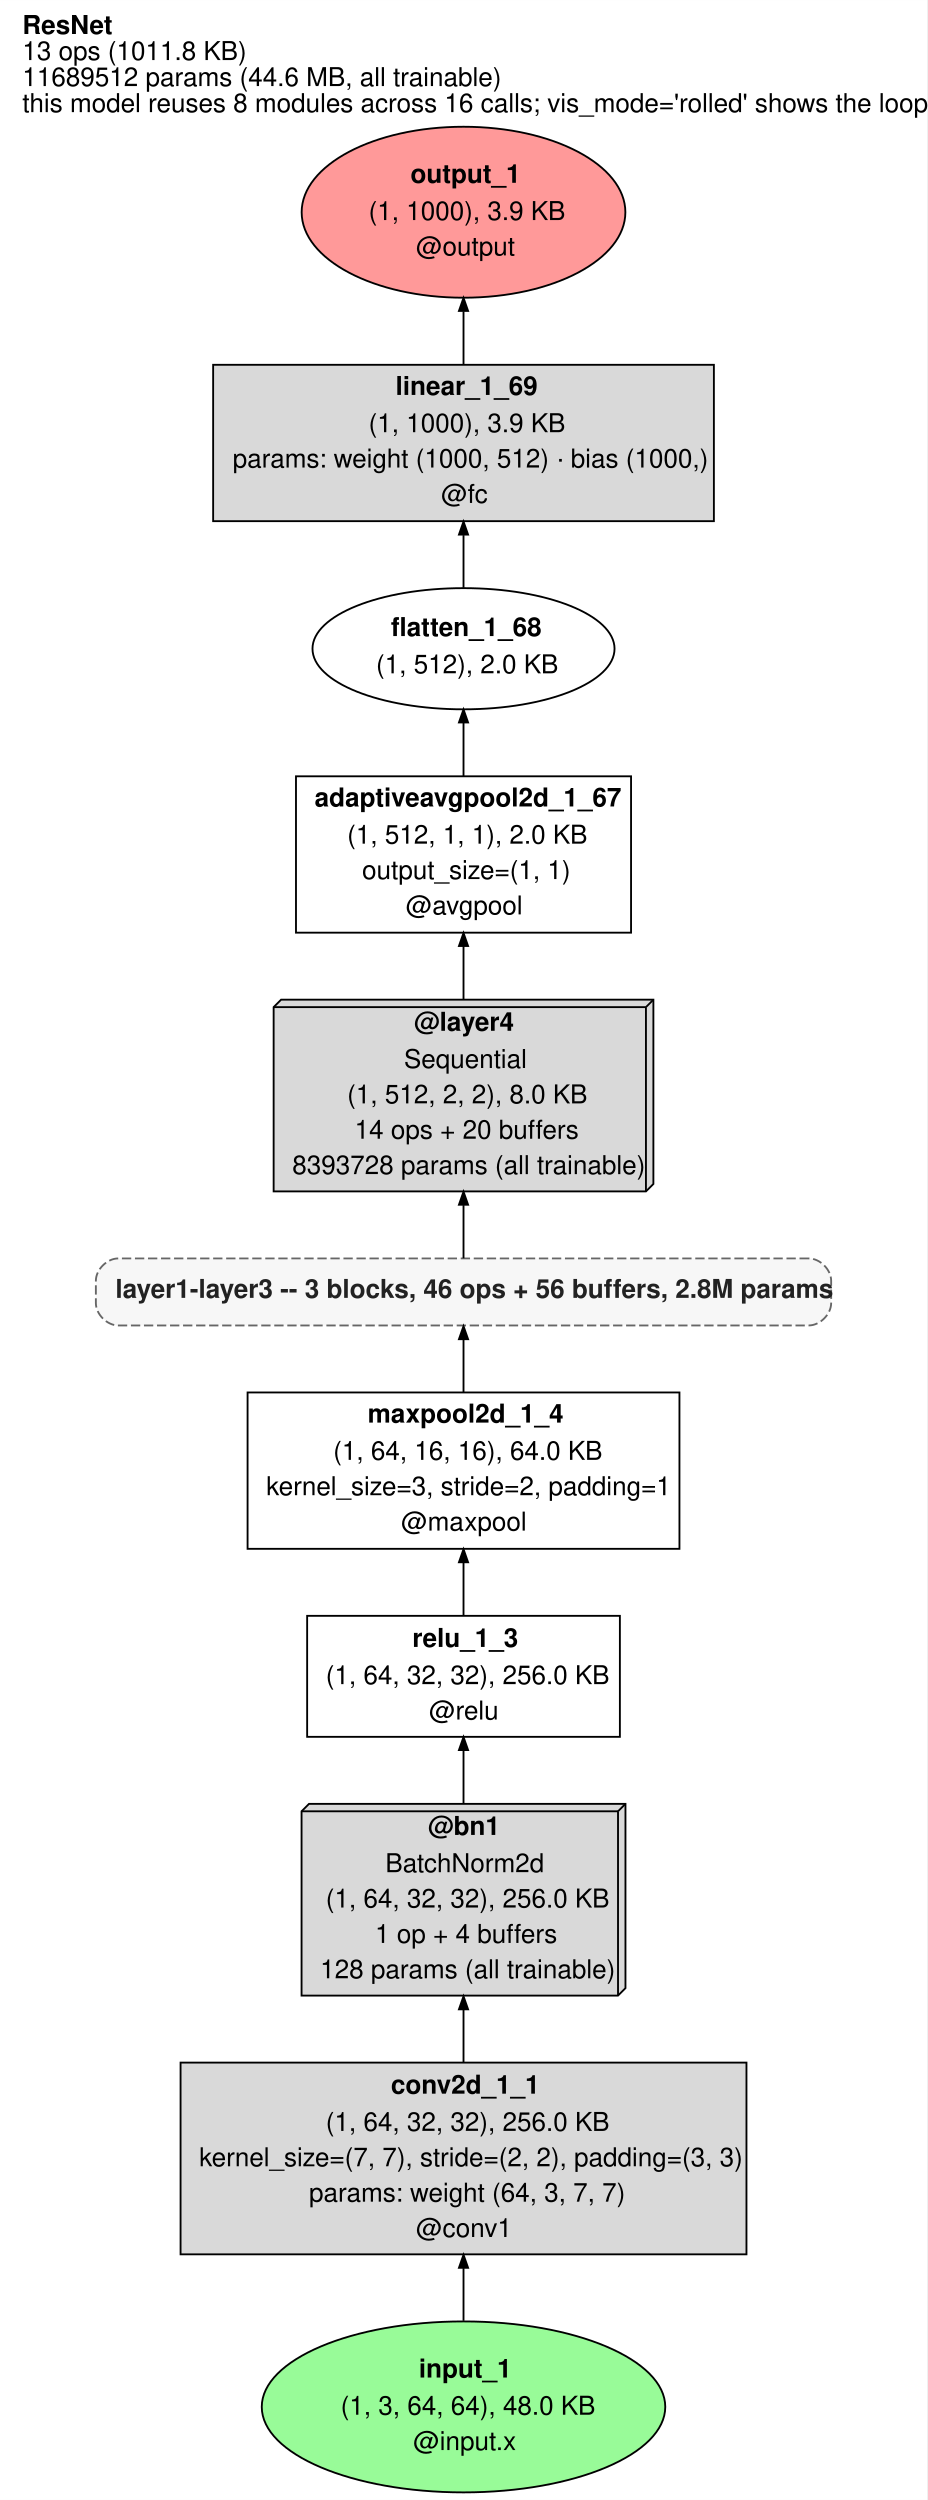
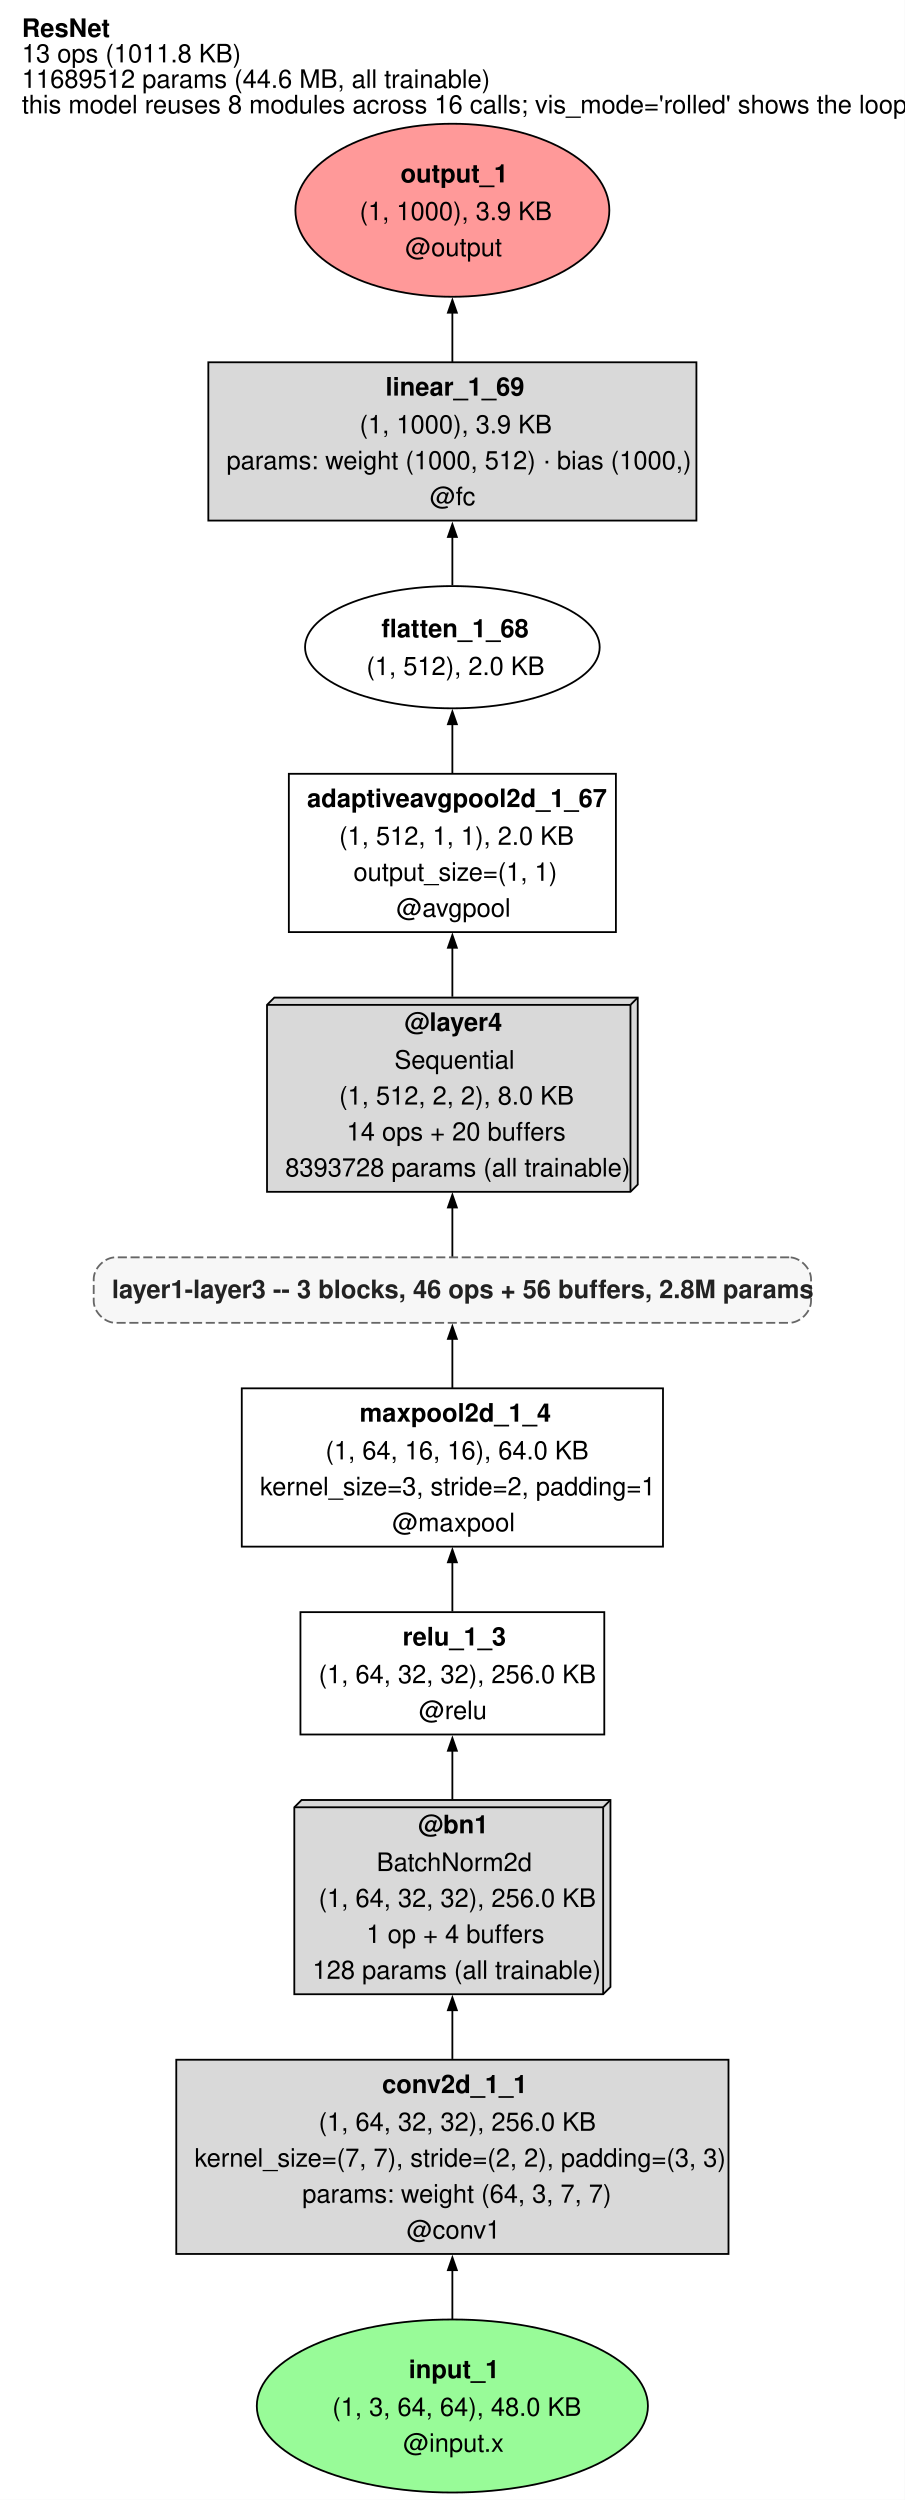
- <svg xmlns="http://www.w3.org/2000/svg" width="498pt" height="1343pt" viewBox="0.00 0.00 498.00 1342.90">
-   <g id="graph0" class="graph" transform="scale(1 1) rotate(0) translate(4 1338.9)">
-     <polygon fill="white" stroke="transparent" points="-4,4 -4,-1338.9 494,-1338.9 494,4 -4,4" />
-     <text text-anchor="start" x="8" y="-1320.7" font-family="Helvetica,sans-Serif" font-weight="bold" font-size="14.00">ResNet</text>
-     <text text-anchor="start" x="8" y="-1306.7" font-family="Helvetica,sans-Serif" font-size="14.00">13 ops (1011.8 KB)</text>
-     <text text-anchor="start" x="8" y="-1292.7" font-family="Helvetica,sans-Serif" font-size="14.00">11689512 params (44.6 MB, all trainable)</text>
-     <text text-anchor="start" x="8" y="-1278.7" font-family="Helvetica,sans-Serif" font-size="14.00">this model reuses 8 modules across 16 calls; vis_mode='rolled' shows the loop</text>
+ <svg xmlns="http://www.w3.org/2000/svg" width="497pt" height="1374pt" viewBox="0.00 0.00 497.00 1374.00">
+   <g id="graph0" class="graph" transform="scale(1 1) rotate(0) translate(4 1369.89)">
+     <polygon fill="white" stroke="none" points="-4,4 -4,-1369.89 493.25,-1369.89 493.25,4 -4,4" />
+     <text xml:space="preserve" text-anchor="start" x="8" y="-1349.59" font-family="Helvetica,sans-Serif" font-weight="bold" font-size="14.00">ResNet</text>
+     <text xml:space="preserve" text-anchor="start" x="8" y="-1335.59" font-family="Helvetica,sans-Serif" font-size="14.00">13 ops (1011.8 KB)</text>
+     <text xml:space="preserve" text-anchor="start" x="8" y="-1321.59" font-family="Helvetica,sans-Serif" font-size="14.00">11689512 params (44.6 MB, all trainable)</text>
+     <text xml:space="preserve" text-anchor="start" x="8" y="-1307.59" font-family="Helvetica,sans-Serif" font-size="14.00">this model reuses 8 modules across 16 calls; vis_mode='rolled' shows the loop</text>
    <g id="node1" class="node">
-       <ellipse fill="#98fb98" stroke="black" cx="245" cy="-45.96" rx="108.38" ry="45.92" />
-       <text text-anchor="start" x="221" y="-61.76" font-family="Helvetica,sans-Serif" font-weight="bold" font-size="14.00">input_1</text>
-       <text text-anchor="start" x="179" y="-41.76" font-family="Helvetica,sans-Serif" font-size="14.00">(1, 3, 64, 64), 48.0 KB</text>
-       <text text-anchor="start" x="218" y="-22.76" font-family="Helvetica,sans-Serif" font-size="14.00">@input.x</text>
+       <ellipse fill="#98fb98" stroke="black" cx="244.62" cy="-47.55" rx="107.48" ry="47.55" />
+       <text xml:space="preserve" text-anchor="start" x="220.62" y="-62.88" font-family="Helvetica,sans-Serif" font-weight="bold" font-size="14.00">input_1</text>
+       <text xml:space="preserve" text-anchor="start" x="178.62" y="-42.13" font-family="Helvetica,sans-Serif" font-size="14.00">(1, 3, 64, 64), 48.0 KB</text>
+       <text xml:space="preserve" text-anchor="start" x="217.62" y="-22.38" font-family="Helvetica,sans-Serif" font-size="14.00">@input.x</text>
    </g>
    <g id="node2" class="node">
-       <polygon fill="#d9d9d9" stroke="black" points="397,-230.92 93,-230.92 93,-127.92 397,-127.92 397,-230.92" />
-       <text text-anchor="start" x="206" y="-214.22" font-family="Helvetica,sans-Serif" font-weight="bold" font-size="14.00">conv2d_1_1</text>
-       <text text-anchor="start" x="171" y="-194.22" font-family="Helvetica,sans-Serif" font-size="14.00">(1, 64, 32, 32), 256.0 KB</text>
-       <text text-anchor="start" x="103" y="-175.22" font-family="Helvetica,sans-Serif" font-size="14.00">kernel_size=(7, 7), stride=(2, 2), padding=(3, 3)</text>
-       <text text-anchor="start" x="162" y="-156.22" font-family="Helvetica,sans-Serif" font-size="14.00">params: weight (64, 3, 7, 7)</text>
-       <text text-anchor="start" x="219.5" y="-137.22" font-family="Helvetica,sans-Serif" font-size="14.00">@conv1</text>
+       <polygon fill="#d9d9d9" stroke="black" points="396.38,-237.86 92.88,-237.86 92.88,-131.11 396.38,-131.11 396.38,-237.86" />
+       <text xml:space="preserve" text-anchor="start" x="206" y="-219.56" font-family="Helvetica,sans-Serif" font-weight="bold" font-size="14.00">conv2d_1_1</text>
+       <text xml:space="preserve" text-anchor="start" x="171.12" y="-198.81" font-family="Helvetica,sans-Serif" font-size="14.00">(1, 64, 32, 32), 256.0 KB</text>
+       <text xml:space="preserve" text-anchor="start" x="102.88" y="-179.06" font-family="Helvetica,sans-Serif" font-size="14.00">kernel_size=(7, 7), stride=(2, 2), padding=(3, 3)</text>
+       <text xml:space="preserve" text-anchor="start" x="162.12" y="-159.31" font-family="Helvetica,sans-Serif" font-size="14.00">params: weight (64, 3, 7, 7)</text>
+       <text xml:space="preserve" text-anchor="start" x="219.5" y="-139.56" font-family="Helvetica,sans-Serif" font-size="14.00">@conv1</text>
    </g>
    <g id="edge1" class="edge">
-       <path fill="none" stroke="black" d="M245,-92.2C245,-101.32 245,-111.02 245,-120.5" />
-       <polygon fill="black" stroke="black" points="242.55,-120.69 245,-127.69 247.45,-120.69 242.55,-120.69" />
+       <path fill="none" stroke="black" d="M244.62,-95.37C244.62,-104.11 244.62,-113.36 244.62,-122.46" />
+       <polygon fill="black" stroke="black" points="242.18,-122.23 244.63,-129.23 247.08,-122.23 242.18,-122.23" />
    </g>
    <g id="node3" class="node">
-       <polygon fill="#d9d9d9" stroke="black" points="332,-369.92 162,-369.92 158,-365.92 158,-266.92 328,-266.92 332,-270.92 332,-369.92" />
-       <polyline fill="none" stroke="black" points="328,-365.92 158,-365.92 " />
-       <polyline fill="none" stroke="black" points="328,-365.92 328,-266.92 " />
-       <polyline fill="none" stroke="black" points="328,-365.92 332,-369.92 " />
-       <text text-anchor="start" x="226" y="-353.22" font-family="Helvetica,sans-Serif" font-weight="bold" font-size="14.00">@bn1</text>
-       <text text-anchor="start" x="203" y="-333.22" font-family="Helvetica,sans-Serif" font-size="14.00">BatchNorm2d</text>
-       <text text-anchor="start" x="171" y="-314.22" font-family="Helvetica,sans-Serif" font-size="14.00">(1, 64, 32, 32), 256.0 KB</text>
-       <text text-anchor="start" x="197.5" y="-295.22" font-family="Helvetica,sans-Serif" font-size="14.00">1 op + 4 buffers</text>
-       <text text-anchor="start" x="168" y="-276.22" font-family="Helvetica,sans-Serif" font-size="14.00">128 params (all trainable)</text>
+       <polygon fill="#d9d9d9" stroke="black" points="331.5,-380.61 161.75,-380.61 157.75,-376.61 157.75,-273.86 327.5,-273.86 331.5,-277.86 331.5,-380.61" />
+       <polyline fill="none" stroke="black" points="327.5,-376.61 157.75,-376.61" />
+       <polyline fill="none" stroke="black" points="327.5,-376.61 327.5,-273.86" />
+       <polyline fill="none" stroke="black" points="327.5,-376.61 331.5,-380.61" />
+       <text xml:space="preserve" text-anchor="start" x="225.88" y="-362.31" font-family="Helvetica,sans-Serif" font-weight="bold" font-size="14.00">@bn1</text>
+       <text xml:space="preserve" text-anchor="start" x="203" y="-341.56" font-family="Helvetica,sans-Serif" font-size="14.00">BatchNorm2d</text>
+       <text xml:space="preserve" text-anchor="start" x="171.12" y="-321.81" font-family="Helvetica,sans-Serif" font-size="14.00">(1, 64, 32, 32), 256.0 KB</text>
+       <text xml:space="preserve" text-anchor="start" x="197.38" y="-302.06" font-family="Helvetica,sans-Serif" font-size="14.00">1 op + 4 buffers</text>
+       <text xml:space="preserve" text-anchor="start" x="167.75" y="-282.31" font-family="Helvetica,sans-Serif" font-size="14.00">128 params (all trainable)</text>
    </g>
    <g id="edge2" class="edge">
-       <path fill="none" stroke="black" d="M245,-231.05C245,-240.28 245,-249.98 245,-259.41" />
-       <polygon fill="black" stroke="black" points="242.55,-259.55 245,-266.55 247.45,-259.55 242.55,-259.55" />
+       <path fill="none" stroke="black" d="M244.62,-238.29C244.62,-247.04 244.62,-256.18 244.62,-265.11" />
+       <polygon fill="black" stroke="black" points="242.18,-265.08 244.63,-272.08 247.08,-265.08 242.18,-265.08" />
    </g>
    <g id="node4" class="node">
-       <polygon fill="white" stroke="black" points="329,-470.92 161,-470.92 161,-405.92 329,-405.92 329,-470.92" />
-       <text text-anchor="start" x="217.5" y="-454.22" font-family="Helvetica,sans-Serif" font-weight="bold" font-size="14.00">relu_1_3</text>
-       <text text-anchor="start" x="171" y="-434.22" font-family="Helvetica,sans-Serif" font-size="14.00">(1, 64, 32, 32), 256.0 KB</text>
-       <text text-anchor="start" x="226.5" y="-415.22" font-family="Helvetica,sans-Serif" font-size="14.00">@relu</text>
+       <polygon fill="white" stroke="black" points="328.12,-483.86 161.12,-483.86 161.12,-416.61 328.12,-416.61 328.12,-483.86" />
+       <text xml:space="preserve" text-anchor="start" x="217.25" y="-465.56" font-family="Helvetica,sans-Serif" font-weight="bold" font-size="14.00">relu_1_3</text>
+       <text xml:space="preserve" text-anchor="start" x="171.12" y="-444.81" font-family="Helvetica,sans-Serif" font-size="14.00">(1, 64, 32, 32), 256.0 KB</text>
+       <text xml:space="preserve" text-anchor="start" x="226.25" y="-425.06" font-family="Helvetica,sans-Serif" font-size="14.00">@relu</text>
    </g>
    <g id="edge3" class="edge">
-       <path fill="none" stroke="black" d="M245,-370.15C245,-379.71 245,-389.57 245,-398.69" />
-       <polygon fill="black" stroke="black" points="242.55,-398.83 245,-405.83 247.45,-398.83 242.55,-398.83" />
+       <path fill="none" stroke="black" d="M244.62,-380.95C244.62,-389.93 244.62,-399.14 244.62,-407.78" />
+       <polygon fill="black" stroke="black" points="242.18,-407.68 244.63,-414.68 247.08,-407.68 242.18,-407.68" />
    </g>
    <g id="node5" class="node">
-       <polygon fill="white" stroke="black" points="361,-590.92 129,-590.92 129,-506.92 361,-506.92 361,-590.92" />
-       <text text-anchor="start" x="193.5" y="-574.72" font-family="Helvetica,sans-Serif" font-weight="bold" font-size="14.00">maxpool2d_1_4</text>
-       <text text-anchor="start" x="175" y="-554.72" font-family="Helvetica,sans-Serif" font-size="14.00">(1, 64, 16, 16), 64.0 KB</text>
-       <text text-anchor="start" x="139" y="-535.72" font-family="Helvetica,sans-Serif" font-size="14.00">kernel_size=3, stride=2, padding=1</text>
-       <text text-anchor="start" x="211.5" y="-516.72" font-family="Helvetica,sans-Serif" font-size="14.00">@maxpool</text>
+       <polygon fill="white" stroke="black" points="360.38,-606.86 128.88,-606.86 128.88,-519.86 360.38,-519.86 360.38,-606.86" />
+       <text xml:space="preserve" text-anchor="start" x="193.62" y="-588.56" font-family="Helvetica,sans-Serif" font-weight="bold" font-size="14.00">maxpool2d_1_4</text>
+       <text xml:space="preserve" text-anchor="start" x="174.88" y="-567.81" font-family="Helvetica,sans-Serif" font-size="14.00">(1, 64, 16, 16), 64.0 KB</text>
+       <text xml:space="preserve" text-anchor="start" x="138.88" y="-548.06" font-family="Helvetica,sans-Serif" font-size="14.00">kernel_size=3, stride=2, padding=1</text>
+       <text xml:space="preserve" text-anchor="start" x="211.62" y="-528.31" font-family="Helvetica,sans-Serif" font-size="14.00">@maxpool</text>
    </g>
    <g id="edge4" class="edge">
-       <path fill="none" stroke="black" d="M245,-471.1C245,-479.97 245,-489.82 245,-499.43" />
-       <polygon fill="black" stroke="black" points="242.55,-499.71 245,-506.71 247.45,-499.71 242.55,-499.71" />
+       <path fill="none" stroke="black" d="M244.62,-484.27C244.62,-492.79 244.62,-502.17 244.62,-511.37" />
+       <polygon fill="black" stroke="black" points="242.18,-511.24 244.63,-518.24 247.08,-511.24 242.18,-511.24" />
    </g>
    <g id="node6" class="node">
-       <path fill="#f7f7f7" stroke="#666666" stroke-dasharray="5,2" d="M430.5,-662.92C430.5,-662.92 59.5,-662.92 59.5,-662.92 53.5,-662.92 47.5,-656.92 47.5,-650.92 47.5,-650.92 47.5,-638.92 47.5,-638.92 47.5,-632.92 53.5,-626.92 59.5,-626.92 59.5,-626.92 430.5,-626.92 430.5,-626.92 436.5,-626.92 442.5,-632.92 442.5,-638.92 442.5,-638.92 442.5,-650.92 442.5,-650.92 442.5,-656.92 436.5,-662.92 430.5,-662.92" />
-       <text text-anchor="start" x="58" y="-641.72" font-family="Helvetica,sans-Serif" font-weight="bold" font-size="14.00" fill="#222222">layer1-layer3 -- 3 blocks, 46 ops + 56 buffers, 2.8M params</text>
+       <path fill="#f7f7f7" stroke="#666666" stroke-dasharray="5,2" d="M429.75,-678.86C429.75,-678.86 59.5,-678.86 59.5,-678.86 53.5,-678.86 47.5,-672.86 47.5,-666.86 47.5,-666.86 47.5,-654.86 47.5,-654.86 47.5,-648.86 53.5,-642.86 59.5,-642.86 59.5,-642.86 429.75,-642.86 429.75,-642.86 435.75,-642.86 441.75,-648.86 441.75,-654.86 441.75,-654.86 441.75,-666.86 441.75,-666.86 441.75,-672.86 435.75,-678.86 429.75,-678.86" />
+       <text xml:space="preserve" text-anchor="start" x="57.5" y="-656.43" font-family="Helvetica,sans-Serif" font-weight="bold" font-size="14.00" fill="#222222">layer1-layer3 -- 3 blocks, 46 ops + 56 buffers, 2.8M params</text>
    </g>
    <g id="edge5" class="edge">
-       <path fill="none" stroke="black" d="M245,-591.15C245,-600.77 245,-610.71 245,-619.34" />
-       <polygon fill="black" stroke="black" points="242.55,-619.54 245,-626.54 247.45,-619.54 242.55,-619.54" />
+       <path fill="none" stroke="black" d="M244.62,-607.08C244.62,-616.27 244.62,-625.71 244.62,-634.02" />
+       <polygon fill="black" stroke="black" points="242.18,-634.02 244.63,-641.02 247.08,-634.02 242.18,-634.02" />
    </g>
    <g id="node7" class="node">
-       <polygon fill="#d9d9d9" stroke="black" points="347,-801.92 147,-801.92 143,-797.92 143,-698.92 343,-698.92 347,-702.92 347,-801.92" />
-       <polyline fill="none" stroke="black" points="343,-797.92 143,-797.92 " />
-       <polyline fill="none" stroke="black" points="343,-797.92 343,-698.92 " />
-       <polyline fill="none" stroke="black" points="343,-797.92 347,-801.92 " />
-       <text text-anchor="start" x="218.5" y="-785.22" font-family="Helvetica,sans-Serif" font-weight="bold" font-size="14.00">@layer4</text>
-       <text text-anchor="start" x="213" y="-765.22" font-family="Helvetica,sans-Serif" font-size="14.00">Sequential</text>
-       <text text-anchor="start" x="182.5" y="-746.22" font-family="Helvetica,sans-Serif" font-size="14.00">(1, 512, 2, 2), 8.0 KB</text>
-       <text text-anchor="start" x="186.5" y="-727.22" font-family="Helvetica,sans-Serif" font-size="14.00">14 ops + 20 buffers</text>
-       <text text-anchor="start" x="153" y="-708.22" font-family="Helvetica,sans-Serif" font-size="14.00">8393728 params (all trainable)</text>
+       <polygon fill="#d9d9d9" stroke="black" points="346.5,-821.61 146.75,-821.61 142.75,-817.61 142.75,-714.86 342.5,-714.86 346.5,-718.86 346.5,-821.61" />
+       <polyline fill="none" stroke="black" points="342.5,-817.61 142.75,-817.61" />
+       <polyline fill="none" stroke="black" points="342.5,-817.61 342.5,-714.86" />
+       <polyline fill="none" stroke="black" points="342.5,-817.61 346.5,-821.61" />
+       <text xml:space="preserve" text-anchor="start" x="218.38" y="-803.31" font-family="Helvetica,sans-Serif" font-weight="bold" font-size="14.00">@layer4</text>
+       <text xml:space="preserve" text-anchor="start" x="212.75" y="-782.56" font-family="Helvetica,sans-Serif" font-size="14.00">Sequential</text>
+       <text xml:space="preserve" text-anchor="start" x="182.38" y="-762.81" font-family="Helvetica,sans-Serif" font-size="14.00">(1, 512, 2, 2), 8.0 KB</text>
+       <text xml:space="preserve" text-anchor="start" x="186.5" y="-743.06" font-family="Helvetica,sans-Serif" font-size="14.00">14 ops + 20 buffers</text>
+       <text xml:space="preserve" text-anchor="start" x="152.75" y="-723.31" font-family="Helvetica,sans-Serif" font-size="14.00">8393728 params (all trainable)</text>
    </g>
    <g id="edge6" class="edge">
-       <path fill="none" stroke="black" d="M245,-663.01C245,-671.04 245,-681.12 245,-691.54" />
-       <polygon fill="black" stroke="black" points="242.55,-691.78 245,-698.78 247.45,-691.78 242.55,-691.78" />
+       <path fill="none" stroke="black" d="M244.62,-679.26C244.62,-686.93 244.62,-696.45 244.62,-706.36" />
+       <polygon fill="black" stroke="black" points="242.18,-706.24 244.63,-713.24 247.08,-706.24 242.18,-706.24" />
    </g>
    <g id="node8" class="node">
-       <polygon fill="white" stroke="black" points="335,-921.92 155,-921.92 155,-837.92 335,-837.92 335,-921.92" />
-       <text text-anchor="start" x="165" y="-905.72" font-family="Helvetica,sans-Serif" font-weight="bold" font-size="14.00">adaptiveavgpool2d_1_67</text>
-       <text text-anchor="start" x="182.5" y="-885.72" font-family="Helvetica,sans-Serif" font-size="14.00">(1, 512, 1, 1), 2.0 KB</text>
-       <text text-anchor="start" x="190.5" y="-866.72" font-family="Helvetica,sans-Serif" font-size="14.00">output_size=(1, 1)</text>
-       <text text-anchor="start" x="214" y="-847.72" font-family="Helvetica,sans-Serif" font-size="14.00">@avgpool</text>
+       <polygon fill="white" stroke="black" points="334.5,-944.61 154.75,-944.61 154.75,-857.61 334.5,-857.61 334.5,-944.61" />
+       <text xml:space="preserve" text-anchor="start" x="164.75" y="-926.31" font-family="Helvetica,sans-Serif" font-weight="bold" font-size="14.00">adaptiveavgpool2d_1_67</text>
+       <text xml:space="preserve" text-anchor="start" x="182.38" y="-905.56" font-family="Helvetica,sans-Serif" font-size="14.00">(1, 512, 1, 1), 2.0 KB</text>
+       <text xml:space="preserve" text-anchor="start" x="190.25" y="-885.81" font-family="Helvetica,sans-Serif" font-size="14.00">output_size=(1, 1)</text>
+       <text xml:space="preserve" text-anchor="start" x="213.88" y="-866.06" font-family="Helvetica,sans-Serif" font-size="14.00">@avgpool</text>
    </g>
    <g id="edge7" class="edge">
-       <path fill="none" stroke="black" d="M245,-802.18C245,-811.59 245,-821.39 245,-830.72" />
-       <polygon fill="black" stroke="black" points="242.55,-830.75 245,-837.75 247.45,-830.75 242.55,-830.75" />
+       <path fill="none" stroke="black" d="M244.62,-822.09C244.62,-831.01 244.62,-840.26 244.62,-849.13" />
+       <polygon fill="black" stroke="black" points="242.18,-848.99 244.63,-855.99 247.08,-848.99 242.18,-848.99" />
    </g>
    <g id="node9" class="node">
-       <ellipse fill="white" stroke="black" cx="245" cy="-990.45" rx="81.13" ry="32.55" />
-       <text text-anchor="start" x="206" y="-997.25" font-family="Helvetica,sans-Serif" font-weight="bold" font-size="14.00">flatten_1_68</text>
-       <text text-anchor="start" x="198" y="-977.25" font-family="Helvetica,sans-Serif" font-size="14.00">(1, 512), 2.0 KB</text>
+       <ellipse fill="white" stroke="black" cx="244.62" cy="-1014.19" rx="80.96" ry="33.59" />
+       <text xml:space="preserve" text-anchor="start" x="205.62" y="-1019.64" font-family="Helvetica,sans-Serif" font-weight="bold" font-size="14.00">flatten_1_68</text>
+       <text xml:space="preserve" text-anchor="start" x="197.38" y="-998.89" font-family="Helvetica,sans-Serif" font-size="14.00">(1, 512), 2.0 KB</text>
    </g>
    <g id="edge8" class="edge">
-       <path fill="none" stroke="black" d="M245,-921.95C245,-931.42 245,-941.47 245,-950.83" />
-       <polygon fill="black" stroke="black" points="242.55,-950.84 245,-957.84 247.45,-950.84 242.55,-950.84" />
+       <path fill="none" stroke="black" d="M244.62,-945.06C244.62,-953.94 244.62,-963.28 244.62,-972.09" />
+       <polygon fill="black" stroke="black" points="242.18,-971.84 244.63,-978.84 247.08,-971.84 242.18,-971.84" />
    </g>
    <g id="node10" class="node">
-       <polygon fill="#d9d9d9" stroke="black" points="379.5,-1142.98 110.5,-1142.98 110.5,-1058.98 379.5,-1058.98 379.5,-1142.98" />
-       <text text-anchor="start" x="208.5" y="-1126.78" font-family="Helvetica,sans-Serif" font-weight="bold" font-size="14.00">linear_1_69</text>
-       <text text-anchor="start" x="194" y="-1106.78" font-family="Helvetica,sans-Serif" font-size="14.00">(1, 1000), 3.9 KB</text>
-       <text text-anchor="start" x="121" y="-1087.78" font-family="Helvetica,sans-Serif" font-size="14.00">params: weight (1000, 512) · bias (1000,)</text>
-       <text text-anchor="start" x="233" y="-1068.78" font-family="Helvetica,sans-Serif" font-size="14.00">@fc</text>
+       <polygon fill="#d9d9d9" stroke="black" points="378.75,-1170.78 110.5,-1170.78 110.5,-1083.78 378.75,-1083.78 378.75,-1170.78" />
+       <text xml:space="preserve" text-anchor="start" x="207.88" y="-1152.48" font-family="Helvetica,sans-Serif" font-weight="bold" font-size="14.00">linear_1_69</text>
+       <text xml:space="preserve" text-anchor="start" x="193.62" y="-1131.73" font-family="Helvetica,sans-Serif" font-size="14.00">(1, 1000), 3.9 KB</text>
+       <text xml:space="preserve" text-anchor="start" x="120.5" y="-1111.98" font-family="Helvetica,sans-Serif" font-size="14.00">params: weight (1000, 512) · bias (1000,)</text>
+       <text xml:space="preserve" text-anchor="start" x="232.25" y="-1092.23" font-family="Helvetica,sans-Serif" font-size="14.00">@fc</text>
    </g>
    <g id="edge9" class="edge">
-       <path fill="none" stroke="black" d="M245,-1023.13C245,-1032.01 245,-1041.86 245,-1051.47" />
-       <polygon fill="black" stroke="black" points="242.55,-1051.76 245,-1058.76 247.45,-1051.76 242.55,-1051.76" />
+       <path fill="none" stroke="black" d="M244.62,-1048.22C244.62,-1056.64 244.62,-1065.9 244.62,-1075" />
+       <polygon fill="black" stroke="black" points="242.18,-1074.77 244.63,-1081.77 247.08,-1074.77 242.18,-1074.77" />
    </g>
    <g id="node11" class="node">
-       <ellipse fill="#ff9999" stroke="black" cx="245" cy="-1224.94" rx="86.95" ry="45.92" />
-       <text text-anchor="start" x="216.5" y="-1240.74" font-family="Helvetica,sans-Serif" font-weight="bold" font-size="14.00">output_1</text>
-       <text text-anchor="start" x="194" y="-1220.74" font-family="Helvetica,sans-Serif" font-size="14.00">(1, 1000), 3.9 KB</text>
-       <text text-anchor="start" x="219.5" y="-1201.74" font-family="Helvetica,sans-Serif" font-size="14.00">@output</text>
+       <ellipse fill="#ff9999" stroke="black" cx="244.62" cy="-1254.33" rx="86.27" ry="47.55" />
+       <text xml:space="preserve" text-anchor="start" x="216.12" y="-1269.66" font-family="Helvetica,sans-Serif" font-weight="bold" font-size="14.00">output_1</text>
+       <text xml:space="preserve" text-anchor="start" x="193.62" y="-1248.91" font-family="Helvetica,sans-Serif" font-size="14.00">(1, 1000), 3.9 KB</text>
+       <text xml:space="preserve" text-anchor="start" x="218.75" y="-1229.16" font-family="Helvetica,sans-Serif" font-size="14.00">@output</text>
    </g>
    <g id="edge10" class="edge">
-       <path fill="none" stroke="black" d="M245,-1143.27C245,-1152.41 245,-1162.21 245,-1171.72" />
-       <polygon fill="black" stroke="black" points="242.55,-1171.93 245,-1178.93 247.45,-1171.93 242.55,-1171.93" />
+       <path fill="none" stroke="black" d="M244.62,-1170.97C244.62,-1179.74 244.62,-1189.1 244.62,-1198.24" />
+       <polygon fill="black" stroke="black" points="242.18,-1198.04 244.63,-1205.04 247.08,-1198.04 242.18,-1198.04" />
    </g>
  </g>
</svg>
